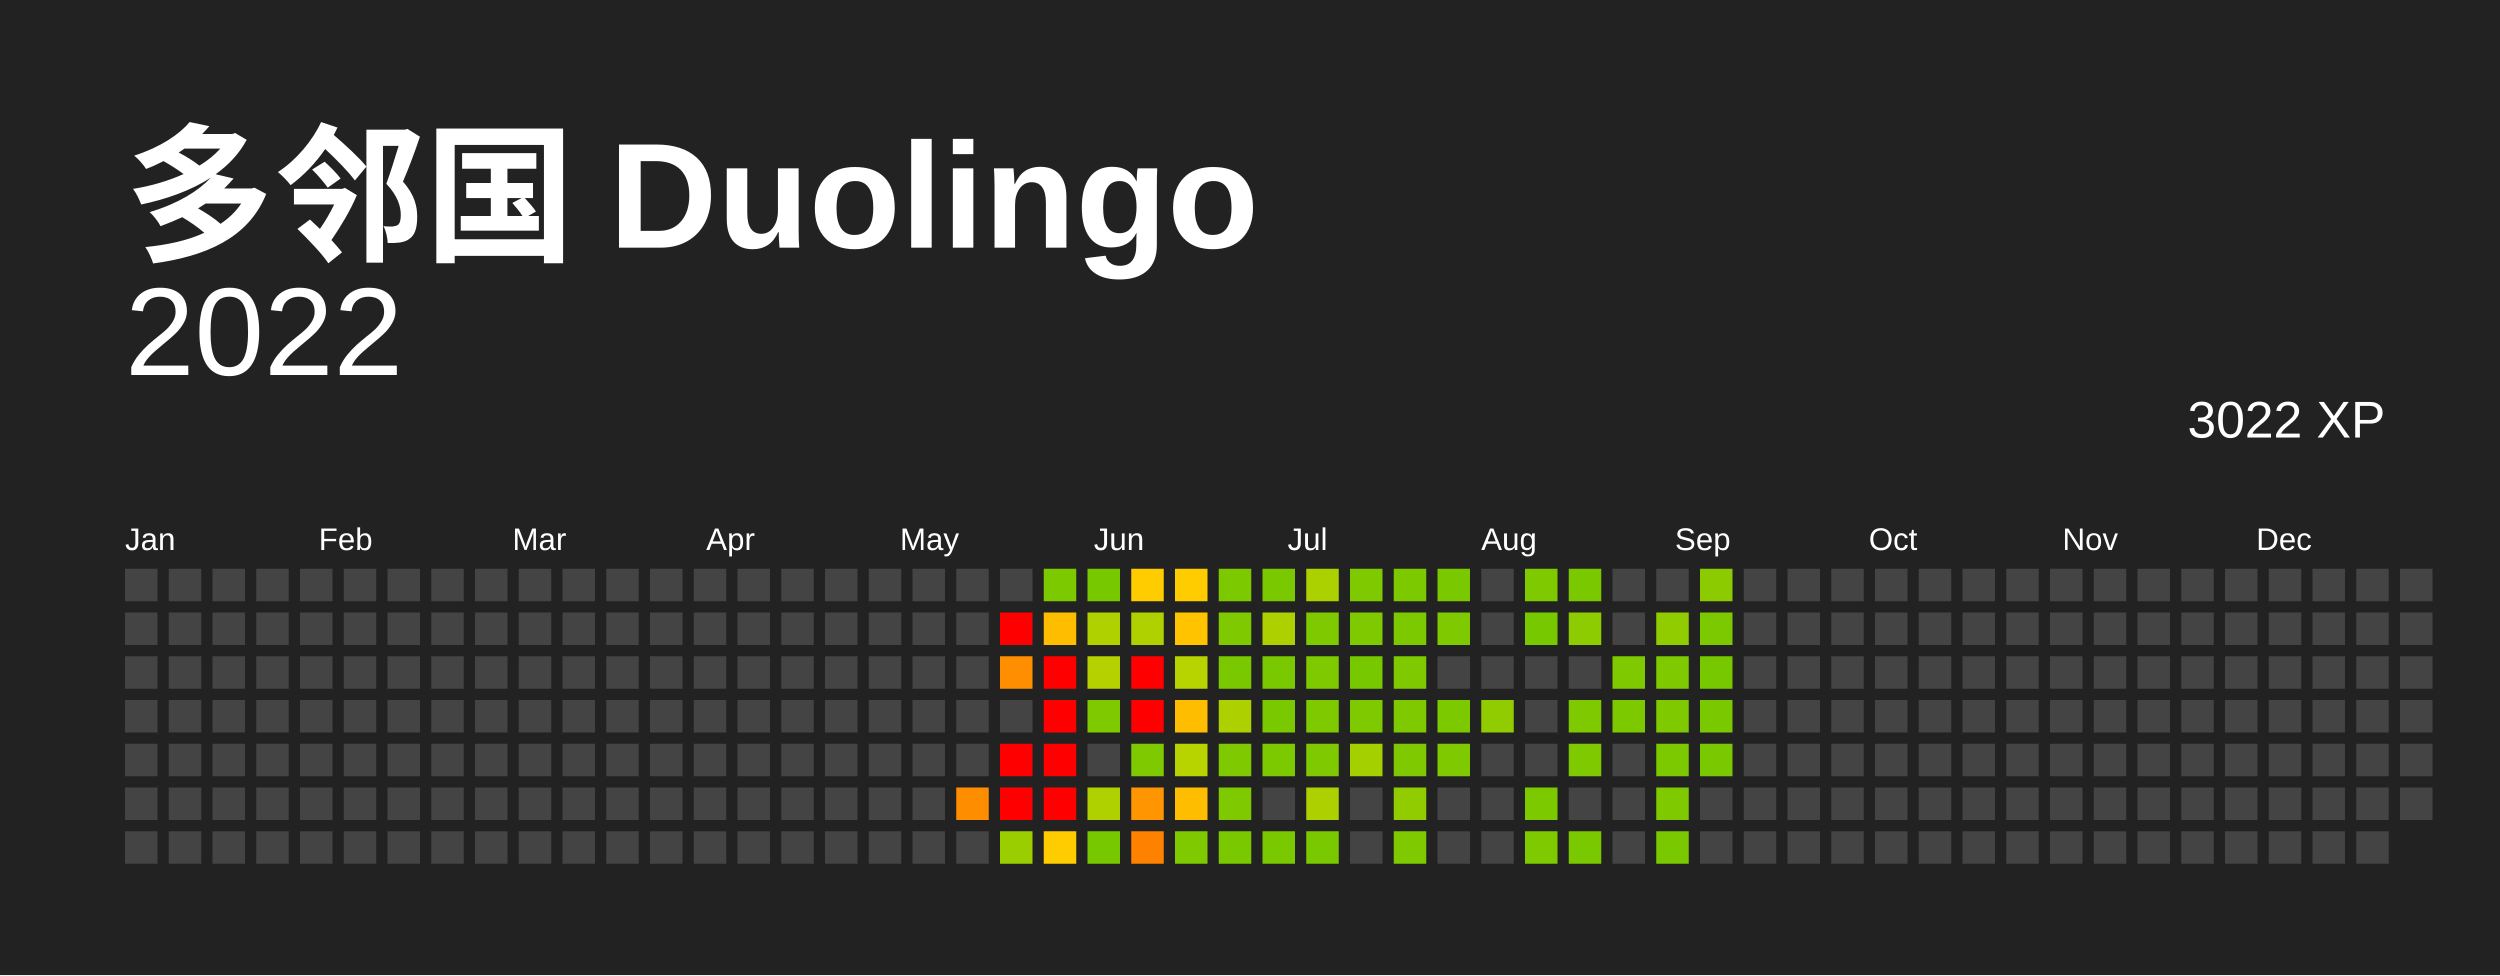
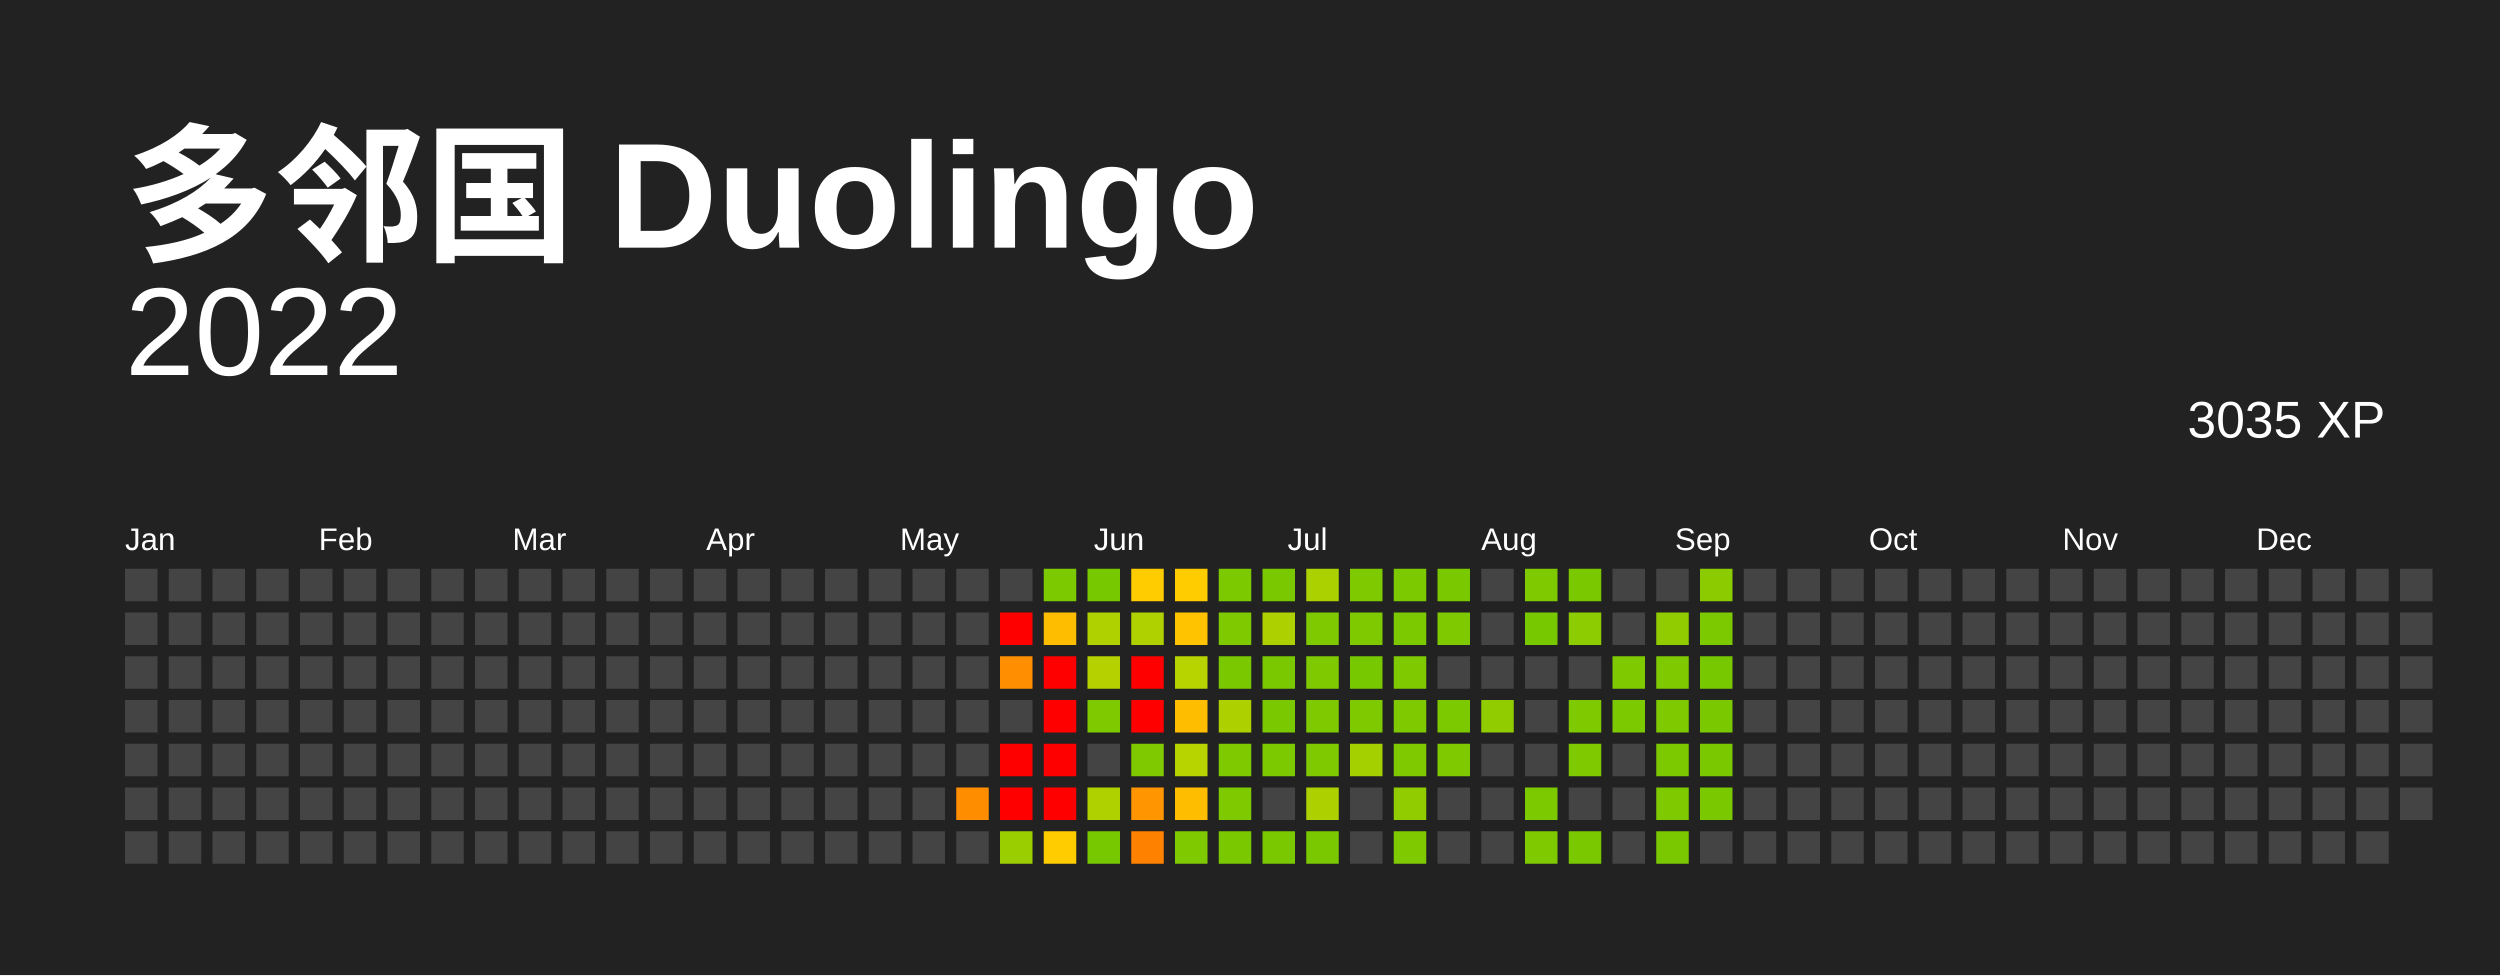
<svg xmlns="http://www.w3.org/2000/svg" baseProfile="full" height="78mm" version="1.1" viewBox="0,0,200,78" width="200mm">
  <defs />
  <rect fill="#222222" height="78" width="200" x="0" y="0" />
  <text fill="#FFFFFF" style="font-size:12px; font-family:Arial; font-weight:bold;" x="10" y="20"> 多邻国 Duolingo</text>
  <text alignment-baseline="hanging" fill="#FFFFFF" style="font-size:10.0px; font-family:Arial;" x="10" y="30">2022</text>
-   <text alignment-baseline="hanging" fill="#FFFFFF" style="font-size:4.125px; font-family:Arial;" x="175" y="35">3022 XP</text>
+   <text alignment-baseline="hanging" fill="#FFFFFF" style="font-size:4.125px; font-family:Arial;" x="175" y="35">3035 XP</text>
  <text fill="#FFFFFF" style="font-size:2.5px; font-family:Arial" x="10.0" y="44">Jan</text>
  <text fill="#FFFFFF" style="font-size:2.5px; font-family:Arial" x="25.5" y="44">Feb</text>
  <text fill="#FFFFFF" style="font-size:2.5px; font-family:Arial" x="41.0" y="44">Mar</text>
  <text fill="#FFFFFF" style="font-size:2.5px; font-family:Arial" x="56.5" y="44">Apr</text>
  <text fill="#FFFFFF" style="font-size:2.5px; font-family:Arial" x="72.0" y="44">May</text>
  <text fill="#FFFFFF" style="font-size:2.5px; font-family:Arial" x="87.5" y="44">Jun</text>
  <text fill="#FFFFFF" style="font-size:2.5px; font-family:Arial" x="103.0" y="44">Jul</text>
  <text fill="#FFFFFF" style="font-size:2.5px; font-family:Arial" x="118.5" y="44">Aug</text>
  <text fill="#FFFFFF" style="font-size:2.5px; font-family:Arial" x="134.0" y="44">Sep</text>
  <text fill="#FFFFFF" style="font-size:2.5px; font-family:Arial" x="149.5" y="44">Oct</text>
  <text fill="#FFFFFF" style="font-size:2.5px; font-family:Arial" x="165.0" y="44">Nov</text>
  <text fill="#FFFFFF" style="font-size:2.5px; font-family:Arial" x="180.5" y="44">Dec</text>
  <rect fill="#444444" height="2.6" width="2.6" x="10.0" y="45.5" />
  <rect fill="#444444" height="2.6" width="2.6" x="10.0" y="49.0" />
  <rect fill="#444444" height="2.6" width="2.6" x="10.0" y="52.5" />
  <rect fill="#444444" height="2.6" width="2.6" x="10.0" y="56.0" />
  <rect fill="#444444" height="2.6" width="2.6" x="10.0" y="59.5" />
  <rect fill="#444444" height="2.6" width="2.6" x="10.0" y="63.0" />
  <rect fill="#444444" height="2.6" width="2.6" x="10.0" y="66.5" />
  <rect fill="#444444" height="2.6" width="2.6" x="13.5" y="45.5" />
  <rect fill="#444444" height="2.6" width="2.6" x="13.5" y="49.0" />
  <rect fill="#444444" height="2.6" width="2.6" x="13.5" y="52.5" />
  <rect fill="#444444" height="2.6" width="2.6" x="13.5" y="56.0" />
  <rect fill="#444444" height="2.6" width="2.6" x="13.5" y="59.5" />
  <rect fill="#444444" height="2.6" width="2.6" x="13.5" y="63.0" />
  <rect fill="#444444" height="2.6" width="2.6" x="13.5" y="66.5" />
  <rect fill="#444444" height="2.6" width="2.6" x="17.0" y="45.5" />
  <rect fill="#444444" height="2.6" width="2.6" x="17.0" y="49.0" />
  <rect fill="#444444" height="2.6" width="2.6" x="17.0" y="52.5" />
  <rect fill="#444444" height="2.6" width="2.6" x="17.0" y="56.0" />
  <rect fill="#444444" height="2.6" width="2.6" x="17.0" y="59.5" />
  <rect fill="#444444" height="2.6" width="2.6" x="17.0" y="63.0" />
  <rect fill="#444444" height="2.6" width="2.6" x="17.0" y="66.5" />
  <rect fill="#444444" height="2.6" width="2.6" x="20.5" y="45.5" />
  <rect fill="#444444" height="2.6" width="2.6" x="20.5" y="49.0" />
  <rect fill="#444444" height="2.6" width="2.6" x="20.5" y="52.5" />
  <rect fill="#444444" height="2.6" width="2.6" x="20.5" y="56.0" />
  <rect fill="#444444" height="2.6" width="2.6" x="20.5" y="59.5" />
  <rect fill="#444444" height="2.6" width="2.6" x="20.5" y="63.0" />
  <rect fill="#444444" height="2.6" width="2.6" x="20.5" y="66.5" />
  <rect fill="#444444" height="2.6" width="2.6" x="24.0" y="45.5" />
  <rect fill="#444444" height="2.6" width="2.6" x="24.0" y="49.0" />
  <rect fill="#444444" height="2.6" width="2.6" x="24.0" y="52.5" />
  <rect fill="#444444" height="2.6" width="2.6" x="24.0" y="56.0" />
  <rect fill="#444444" height="2.6" width="2.6" x="24.0" y="59.5" />
  <rect fill="#444444" height="2.6" width="2.6" x="24.0" y="63.0" />
  <rect fill="#444444" height="2.6" width="2.6" x="24.0" y="66.5" />
  <rect fill="#444444" height="2.6" width="2.6" x="27.5" y="45.5" />
  <rect fill="#444444" height="2.6" width="2.6" x="27.5" y="49.0" />
  <rect fill="#444444" height="2.6" width="2.6" x="27.5" y="52.5" />
  <rect fill="#444444" height="2.6" width="2.6" x="27.5" y="56.0" />
  <rect fill="#444444" height="2.6" width="2.6" x="27.5" y="59.5" />
  <rect fill="#444444" height="2.6" width="2.6" x="27.5" y="63.0" />
  <rect fill="#444444" height="2.6" width="2.6" x="27.5" y="66.5" />
  <rect fill="#444444" height="2.6" width="2.6" x="31.0" y="45.5" />
  <rect fill="#444444" height="2.6" width="2.6" x="31.0" y="49.0" />
  <rect fill="#444444" height="2.6" width="2.6" x="31.0" y="52.5" />
  <rect fill="#444444" height="2.6" width="2.6" x="31.0" y="56.0" />
  <rect fill="#444444" height="2.6" width="2.6" x="31.0" y="59.5" />
  <rect fill="#444444" height="2.6" width="2.6" x="31.0" y="63.0" />
  <rect fill="#444444" height="2.6" width="2.6" x="31.0" y="66.5" />
  <rect fill="#444444" height="2.6" width="2.6" x="34.5" y="45.5" />
  <rect fill="#444444" height="2.6" width="2.6" x="34.5" y="49.0" />
  <rect fill="#444444" height="2.6" width="2.6" x="34.5" y="52.5" />
  <rect fill="#444444" height="2.6" width="2.6" x="34.5" y="56.0" />
  <rect fill="#444444" height="2.6" width="2.6" x="34.5" y="59.5" />
  <rect fill="#444444" height="2.6" width="2.6" x="34.5" y="63.0" />
  <rect fill="#444444" height="2.6" width="2.6" x="34.5" y="66.5" />
  <rect fill="#444444" height="2.6" width="2.6" x="38.0" y="45.5" />
  <rect fill="#444444" height="2.6" width="2.6" x="38.0" y="49.0" />
  <rect fill="#444444" height="2.6" width="2.6" x="38.0" y="52.5" />
  <rect fill="#444444" height="2.6" width="2.6" x="38.0" y="56.0" />
  <rect fill="#444444" height="2.6" width="2.6" x="38.0" y="59.5" />
  <rect fill="#444444" height="2.6" width="2.6" x="38.0" y="63.0" />
  <rect fill="#444444" height="2.6" width="2.6" x="38.0" y="66.5" />
  <rect fill="#444444" height="2.6" width="2.6" x="41.5" y="45.5" />
  <rect fill="#444444" height="2.6" width="2.6" x="41.5" y="49.0" />
  <rect fill="#444444" height="2.6" width="2.6" x="41.5" y="52.5" />
  <rect fill="#444444" height="2.6" width="2.6" x="41.5" y="56.0" />
  <rect fill="#444444" height="2.6" width="2.6" x="41.5" y="59.5" />
  <rect fill="#444444" height="2.6" width="2.6" x="41.5" y="63.0" />
  <rect fill="#444444" height="2.6" width="2.6" x="41.5" y="66.5" />
  <rect fill="#444444" height="2.6" width="2.6" x="45.0" y="45.5" />
  <rect fill="#444444" height="2.6" width="2.6" x="45.0" y="49.0" />
  <rect fill="#444444" height="2.6" width="2.6" x="45.0" y="52.5" />
  <rect fill="#444444" height="2.6" width="2.6" x="45.0" y="56.0" />
  <rect fill="#444444" height="2.6" width="2.6" x="45.0" y="59.5" />
  <rect fill="#444444" height="2.6" width="2.6" x="45.0" y="63.0" />
  <rect fill="#444444" height="2.6" width="2.6" x="45.0" y="66.5" />
  <rect fill="#444444" height="2.6" width="2.6" x="48.5" y="45.5" />
  <rect fill="#444444" height="2.6" width="2.6" x="48.5" y="49.0" />
  <rect fill="#444444" height="2.6" width="2.6" x="48.5" y="52.5" />
  <rect fill="#444444" height="2.6" width="2.6" x="48.5" y="56.0" />
  <rect fill="#444444" height="2.6" width="2.6" x="48.5" y="59.5" />
  <rect fill="#444444" height="2.6" width="2.6" x="48.5" y="63.0" />
  <rect fill="#444444" height="2.6" width="2.6" x="48.5" y="66.5" />
  <rect fill="#444444" height="2.6" width="2.6" x="52.0" y="45.5" />
  <rect fill="#444444" height="2.6" width="2.6" x="52.0" y="49.0" />
  <rect fill="#444444" height="2.6" width="2.6" x="52.0" y="52.5" />
  <rect fill="#444444" height="2.6" width="2.6" x="52.0" y="56.0" />
  <rect fill="#444444" height="2.6" width="2.6" x="52.0" y="59.5" />
  <rect fill="#444444" height="2.6" width="2.6" x="52.0" y="63.0" />
  <rect fill="#444444" height="2.6" width="2.6" x="52.0" y="66.5" />
  <rect fill="#444444" height="2.6" width="2.6" x="55.5" y="45.5" />
  <rect fill="#444444" height="2.6" width="2.6" x="55.5" y="49.0" />
  <rect fill="#444444" height="2.6" width="2.6" x="55.5" y="52.5" />
  <rect fill="#444444" height="2.6" width="2.6" x="55.5" y="56.0" />
  <rect fill="#444444" height="2.6" width="2.6" x="55.5" y="59.5" />
  <rect fill="#444444" height="2.6" width="2.6" x="55.5" y="63.0" />
  <rect fill="#444444" height="2.6" width="2.6" x="55.5" y="66.5" />
  <rect fill="#444444" height="2.6" width="2.6" x="59.0" y="45.5" />
  <rect fill="#444444" height="2.6" width="2.6" x="59.0" y="49.0" />
  <rect fill="#444444" height="2.6" width="2.6" x="59.0" y="52.5" />
  <rect fill="#444444" height="2.6" width="2.6" x="59.0" y="56.0" />
  <rect fill="#444444" height="2.6" width="2.6" x="59.0" y="59.5" />
  <rect fill="#444444" height="2.6" width="2.6" x="59.0" y="63.0" />
  <rect fill="#444444" height="2.6" width="2.6" x="59.0" y="66.5" />
  <rect fill="#444444" height="2.6" width="2.6" x="62.5" y="45.5" />
  <rect fill="#444444" height="2.6" width="2.6" x="62.5" y="49.0" />
  <rect fill="#444444" height="2.6" width="2.6" x="62.5" y="52.5" />
  <rect fill="#444444" height="2.6" width="2.6" x="62.5" y="56.0" />
  <rect fill="#444444" height="2.6" width="2.6" x="62.5" y="59.5" />
  <rect fill="#444444" height="2.6" width="2.6" x="62.5" y="63.0" />
  <rect fill="#444444" height="2.6" width="2.6" x="62.5" y="66.5" />
  <rect fill="#444444" height="2.6" width="2.6" x="66.0" y="45.5" />
  <rect fill="#444444" height="2.6" width="2.6" x="66.0" y="49.0" />
  <rect fill="#444444" height="2.6" width="2.6" x="66.0" y="52.5" />
  <rect fill="#444444" height="2.6" width="2.6" x="66.0" y="56.0" />
  <rect fill="#444444" height="2.6" width="2.6" x="66.0" y="59.5" />
  <rect fill="#444444" height="2.6" width="2.6" x="66.0" y="63.0" />
  <rect fill="#444444" height="2.6" width="2.6" x="66.0" y="66.5" />
  <rect fill="#444444" height="2.6" width="2.6" x="69.5" y="45.5" />
  <rect fill="#444444" height="2.6" width="2.6" x="69.5" y="49.0" />
  <rect fill="#444444" height="2.6" width="2.6" x="69.5" y="52.5" />
  <rect fill="#444444" height="2.6" width="2.6" x="69.5" y="56.0" />
  <rect fill="#444444" height="2.6" width="2.6" x="69.5" y="59.5" />
  <rect fill="#444444" height="2.6" width="2.6" x="69.5" y="63.0" />
  <rect fill="#444444" height="2.6" width="2.6" x="69.5" y="66.5" />
  <rect fill="#444444" height="2.6" width="2.6" x="73.0" y="45.5" />
  <rect fill="#444444" height="2.6" width="2.6" x="73.0" y="49.0" />
  <rect fill="#444444" height="2.6" width="2.6" x="73.0" y="52.5" />
  <rect fill="#444444" height="2.6" width="2.6" x="73.0" y="56.0" />
  <rect fill="#444444" height="2.6" width="2.6" x="73.0" y="59.5" />
  <rect fill="#444444" height="2.6" width="2.6" x="73.0" y="63.0" />
  <rect fill="#444444" height="2.6" width="2.6" x="73.0" y="66.5" />
  <rect fill="#444444" height="2.6" width="2.6" x="76.5" y="45.5" />
  <rect fill="#444444" height="2.6" width="2.6" x="76.5" y="49.0" />
  <rect fill="#444444" height="2.6" width="2.6" x="76.5" y="52.5" />
  <rect fill="#444444" height="2.6" width="2.6" x="76.5" y="56.0" />
  <rect fill="#444444" height="2.6" width="2.6" x="76.5" y="59.5" />
  <rect fill="#ff8d00" height="2.6" width="2.6" x="76.5" y="63.0" />
  <rect fill="#444444" height="2.6" width="2.6" x="76.5" y="66.5" />
  <rect fill="#444444" height="2.6" width="2.6" x="80.0" y="45.5" />
  <rect fill="red" height="2.6" width="2.6" x="80.0" y="49.0" />
  <rect fill="#ff8f00" height="2.6" width="2.6" x="80.0" y="52.5" />
  <rect fill="#444444" height="2.6" width="2.6" x="80.0" y="56.0" />
  <rect fill="red" height="2.6" width="2.6" x="80.0" y="59.5" />
  <rect fill="red" height="2.6" width="2.6" x="80.0" y="63.0" />
  <rect fill="#9bce00" height="2.6" width="2.6" x="80.0" y="66.5" />
  <rect fill="#7cc900" height="2.6" width="2.6" x="83.5" y="45.5" />
  <rect fill="#ffbd00" height="2.6" width="2.6" x="83.5" y="49.0" />
  <rect fill="red" height="2.6" width="2.6" x="83.5" y="52.5" />
  <rect fill="red" height="2.6" width="2.6" x="83.5" y="56.0" />
  <rect fill="red" height="2.6" width="2.6" x="83.5" y="59.5" />
  <rect fill="red" height="2.6" width="2.6" x="83.5" y="63.0" />
  <rect fill="#ffcc00" height="2.6" width="2.6" x="83.5" y="66.5" />
  <rect fill="#78c800" height="2.6" width="2.6" x="87.0" y="45.5" />
  <rect fill="#afd100" height="2.6" width="2.6" x="87.0" y="49.0" />
  <rect fill="#b5d200" height="2.6" width="2.6" x="87.0" y="52.5" />
  <rect fill="#7ec900" height="2.6" width="2.6" x="87.0" y="56.0" />
  <rect fill="#444444" height="2.6" width="2.6" x="87.0" y="59.5" />
  <rect fill="#afd100" height="2.6" width="2.6" x="87.0" y="63.0" />
  <rect fill="#78c800" height="2.6" width="2.6" x="87.0" y="66.5" />
  <rect fill="#ffcc00" height="2.6" width="2.6" x="90.5" y="45.5" />
  <rect fill="#afd100" height="2.6" width="2.6" x="90.5" y="49.0" />
  <rect fill="red" height="2.6" width="2.6" x="90.5" y="52.5" />
  <rect fill="red" height="2.6" width="2.6" x="90.5" y="56.0" />
  <rect fill="#7ec900" height="2.6" width="2.6" x="90.5" y="59.5" />
  <rect fill="#ff9500" height="2.6" width="2.6" x="90.5" y="63.0" />
  <rect fill="#ff8100" height="2.6" width="2.6" x="90.5" y="66.5" />
  <rect fill="#ffcc00" height="2.6" width="2.6" x="94.0" y="45.5" />
  <rect fill="#ffc300" height="2.6" width="2.6" x="94.0" y="49.0" />
  <rect fill="#b7d300" height="2.6" width="2.6" x="94.0" y="52.5" />
  <rect fill="#ffbd00" height="2.6" width="2.6" x="94.0" y="56.0" />
  <rect fill="#b7d300" height="2.6" width="2.6" x="94.0" y="59.5" />
  <rect fill="#ffbd00" height="2.6" width="2.6" x="94.0" y="63.0" />
  <rect fill="#7ec900" height="2.6" width="2.6" x="94.0" y="66.5" />
  <rect fill="#7cc900" height="2.6" width="2.6" x="97.5" y="45.5" />
  <rect fill="#7ec900" height="2.6" width="2.6" x="97.5" y="49.0" />
  <rect fill="#7ac800" height="2.6" width="2.6" x="97.5" y="52.5" />
  <rect fill="#add100" height="2.6" width="2.6" x="97.5" y="56.0" />
  <rect fill="#7ec900" height="2.6" width="2.6" x="97.5" y="59.5" />
  <rect fill="#7ec900" height="2.6" width="2.6" x="97.5" y="63.0" />
  <rect fill="#7ac800" height="2.6" width="2.6" x="97.5" y="66.5" />
  <rect fill="#7ac800" height="2.6" width="2.6" x="101.0" y="45.5" />
  <rect fill="#add100" height="2.6" width="2.6" x="101.0" y="49.0" />
  <rect fill="#7ac800" height="2.6" width="2.6" x="101.0" y="52.5" />
  <rect fill="#7ac800" height="2.6" width="2.6" x="101.0" y="56.0" />
  <rect fill="#7cc900" height="2.6" width="2.6" x="101.0" y="59.5" />
  <rect fill="#444444" height="2.6" width="2.6" x="101.0" y="63.0" />
  <rect fill="#7ac800" height="2.6" width="2.6" x="101.0" y="66.5" />
  <rect fill="#abd100" height="2.6" width="2.6" x="104.5" y="45.5" />
  <rect fill="#7ec900" height="2.6" width="2.6" x="104.5" y="49.0" />
  <rect fill="#7ec900" height="2.6" width="2.6" x="104.5" y="52.5" />
  <rect fill="#7ec900" height="2.6" width="2.6" x="104.5" y="56.0" />
  <rect fill="#7ec900" height="2.6" width="2.6" x="104.5" y="59.5" />
  <rect fill="#add100" height="2.6" width="2.6" x="104.5" y="63.0" />
  <rect fill="#7ac800" height="2.6" width="2.6" x="104.5" y="66.5" />
  <rect fill="#7ec900" height="2.6" width="2.6" x="108.0" y="45.5" />
  <rect fill="#7ec900" height="2.6" width="2.6" x="108.0" y="49.0" />
  <rect fill="#78c800" height="2.6" width="2.6" x="108.0" y="52.5" />
  <rect fill="#7ec900" height="2.6" width="2.6" x="108.0" y="56.0" />
  <rect fill="#a5d000" height="2.6" width="2.6" x="108.0" y="59.5" />
  <rect fill="#444444" height="2.6" width="2.6" x="108.0" y="63.0" />
  <rect fill="#444444" height="2.6" width="2.6" x="108.0" y="66.5" />
  <rect fill="#7cc900" height="2.6" width="2.6" x="111.5" y="45.5" />
  <rect fill="#7cc900" height="2.6" width="2.6" x="111.5" y="49.0" />
  <rect fill="#7ec900" height="2.6" width="2.6" x="111.5" y="52.5" />
  <rect fill="#7ec900" height="2.6" width="2.6" x="111.5" y="56.0" />
  <rect fill="#7ec900" height="2.6" width="2.6" x="111.5" y="59.5" />
  <rect fill="#91cc00" height="2.6" width="2.6" x="111.5" y="63.0" />
  <rect fill="#7ec900" height="2.6" width="2.6" x="111.5" y="66.5" />
  <rect fill="#7ac800" height="2.6" width="2.6" x="115.0" y="45.5" />
  <rect fill="#7ec900" height="2.6" width="2.6" x="115.0" y="49.0" />
  <rect fill="#444444" height="2.6" width="2.6" x="115.0" y="52.5" />
  <rect fill="#7cc900" height="2.6" width="2.6" x="115.0" y="56.0" />
  <rect fill="#7ec900" height="2.6" width="2.6" x="115.0" y="59.5" />
  <rect fill="#444444" height="2.6" width="2.6" x="115.0" y="63.0" />
  <rect fill="#444444" height="2.6" width="2.6" x="115.0" y="66.5" />
  <rect fill="#444444" height="2.6" width="2.6" x="118.5" y="45.5" />
  <rect fill="#444444" height="2.6" width="2.6" x="118.5" y="49.0" />
  <rect fill="#444444" height="2.6" width="2.6" x="118.5" y="52.5" />
  <rect fill="#91cc00" height="2.6" width="2.6" x="118.5" y="56.0" />
  <rect fill="#444444" height="2.6" width="2.6" x="118.5" y="59.5" />
  <rect fill="#444444" height="2.6" width="2.6" x="118.5" y="63.0" />
  <rect fill="#444444" height="2.6" width="2.6" x="118.5" y="66.5" />
  <rect fill="#7ec900" height="2.6" width="2.6" x="122.0" y="45.5" />
  <rect fill="#78c800" height="2.6" width="2.6" x="122.0" y="49.0" />
  <rect fill="#444444" height="2.6" width="2.6" x="122.0" y="52.5" />
  <rect fill="#444444" height="2.6" width="2.6" x="122.0" y="56.0" />
  <rect fill="#444444" height="2.6" width="2.6" x="122.0" y="59.5" />
  <rect fill="#7cc900" height="2.6" width="2.6" x="122.0" y="63.0" />
  <rect fill="#7ec900" height="2.6" width="2.6" x="122.0" y="66.5" />
  <rect fill="#7ac800" height="2.6" width="2.6" x="125.5" y="45.5" />
  <rect fill="#8dcc00" height="2.6" width="2.6" x="125.5" y="49.0" />
  <rect fill="#444444" height="2.6" width="2.6" x="125.5" y="52.5" />
  <rect fill="#7ec900" height="2.6" width="2.6" x="125.5" y="56.0" />
  <rect fill="#7ec900" height="2.6" width="2.6" x="125.5" y="59.5" />
  <rect fill="#444444" height="2.6" width="2.6" x="125.5" y="63.0" />
  <rect fill="#7ac800" height="2.6" width="2.6" x="125.5" y="66.5" />
  <rect fill="#444444" height="2.6" width="2.6" x="129.0" y="45.5" />
  <rect fill="#444444" height="2.6" width="2.6" x="129.0" y="49.0" />
  <rect fill="#7ec900" height="2.6" width="2.6" x="129.0" y="52.5" />
  <rect fill="#7cc900" height="2.6" width="2.6" x="129.0" y="56.0" />
  <rect fill="#444444" height="2.6" width="2.6" x="129.0" y="59.5" />
  <rect fill="#444444" height="2.6" width="2.6" x="129.0" y="63.0" />
  <rect fill="#444444" height="2.6" width="2.6" x="129.0" y="66.5" />
  <rect fill="#444444" height="2.6" width="2.6" x="132.5" y="45.5" />
  <rect fill="#91cc00" height="2.6" width="2.6" x="132.5" y="49.0" />
  <rect fill="#7ec900" height="2.6" width="2.6" x="132.5" y="52.5" />
  <rect fill="#7ec900" height="2.6" width="2.6" x="132.5" y="56.0" />
  <rect fill="#7cc900" height="2.6" width="2.6" x="132.5" y="59.5" />
  <rect fill="#7ec900" height="2.6" width="2.6" x="132.5" y="63.0" />
  <rect fill="#7ac800" height="2.6" width="2.6" x="132.5" y="66.5" />
  <rect fill="#8bcb00" height="2.6" width="2.6" x="136.0" y="45.5" />
  <rect fill="#7cc900" height="2.6" width="2.6" x="136.0" y="49.0" />
  <rect fill="#78c800" height="2.6" width="2.6" x="136.0" y="52.5" />
  <rect fill="#7ac800" height="2.6" width="2.6" x="136.0" y="56.0" />
  <rect fill="#7ac800" height="2.6" width="2.6" x="136.0" y="59.5" />
-   <rect fill="#444444" height="2.6" width="2.6" x="136.0" y="63.0" />
+   <rect fill="#7ac800" height="2.6" width="2.6" x="136.0" y="63.0" />
  <rect fill="#444444" height="2.6" width="2.6" x="136.0" y="66.5" />
  <rect fill="#444444" height="2.6" width="2.6" x="139.5" y="45.5" />
  <rect fill="#444444" height="2.6" width="2.6" x="139.5" y="49.0" />
  <rect fill="#444444" height="2.6" width="2.6" x="139.5" y="52.5" />
  <rect fill="#444444" height="2.6" width="2.6" x="139.5" y="56.0" />
  <rect fill="#444444" height="2.6" width="2.6" x="139.5" y="59.5" />
  <rect fill="#444444" height="2.6" width="2.6" x="139.5" y="63.0" />
  <rect fill="#444444" height="2.6" width="2.6" x="139.5" y="66.5" />
  <rect fill="#444444" height="2.6" width="2.6" x="143.0" y="45.5" />
  <rect fill="#444444" height="2.6" width="2.6" x="143.0" y="49.0" />
  <rect fill="#444444" height="2.6" width="2.6" x="143.0" y="52.5" />
  <rect fill="#444444" height="2.6" width="2.6" x="143.0" y="56.0" />
  <rect fill="#444444" height="2.6" width="2.6" x="143.0" y="59.5" />
  <rect fill="#444444" height="2.6" width="2.6" x="143.0" y="63.0" />
  <rect fill="#444444" height="2.6" width="2.6" x="143.0" y="66.5" />
  <rect fill="#444444" height="2.6" width="2.6" x="146.5" y="45.5" />
  <rect fill="#444444" height="2.6" width="2.6" x="146.5" y="49.0" />
  <rect fill="#444444" height="2.6" width="2.6" x="146.5" y="52.5" />
  <rect fill="#444444" height="2.6" width="2.6" x="146.5" y="56.0" />
  <rect fill="#444444" height="2.6" width="2.6" x="146.5" y="59.5" />
  <rect fill="#444444" height="2.6" width="2.6" x="146.5" y="63.0" />
  <rect fill="#444444" height="2.6" width="2.6" x="146.5" y="66.5" />
  <rect fill="#444444" height="2.6" width="2.6" x="150.0" y="45.5" />
  <rect fill="#444444" height="2.6" width="2.6" x="150.0" y="49.0" />
  <rect fill="#444444" height="2.6" width="2.6" x="150.0" y="52.5" />
  <rect fill="#444444" height="2.6" width="2.6" x="150.0" y="56.0" />
  <rect fill="#444444" height="2.6" width="2.6" x="150.0" y="59.5" />
  <rect fill="#444444" height="2.6" width="2.6" x="150.0" y="63.0" />
  <rect fill="#444444" height="2.6" width="2.6" x="150.0" y="66.5" />
  <rect fill="#444444" height="2.6" width="2.6" x="153.5" y="45.5" />
  <rect fill="#444444" height="2.6" width="2.6" x="153.5" y="49.0" />
  <rect fill="#444444" height="2.6" width="2.6" x="153.5" y="52.5" />
  <rect fill="#444444" height="2.6" width="2.6" x="153.5" y="56.0" />
  <rect fill="#444444" height="2.6" width="2.6" x="153.5" y="59.5" />
  <rect fill="#444444" height="2.6" width="2.6" x="153.5" y="63.0" />
  <rect fill="#444444" height="2.6" width="2.6" x="153.5" y="66.5" />
  <rect fill="#444444" height="2.6" width="2.6" x="157.0" y="45.5" />
  <rect fill="#444444" height="2.6" width="2.6" x="157.0" y="49.0" />
  <rect fill="#444444" height="2.6" width="2.6" x="157.0" y="52.5" />
  <rect fill="#444444" height="2.6" width="2.6" x="157.0" y="56.0" />
  <rect fill="#444444" height="2.6" width="2.6" x="157.0" y="59.5" />
  <rect fill="#444444" height="2.6" width="2.6" x="157.0" y="63.0" />
  <rect fill="#444444" height="2.6" width="2.6" x="157.0" y="66.5" />
  <rect fill="#444444" height="2.6" width="2.6" x="160.5" y="45.5" />
  <rect fill="#444444" height="2.6" width="2.6" x="160.5" y="49.0" />
  <rect fill="#444444" height="2.6" width="2.6" x="160.5" y="52.5" />
  <rect fill="#444444" height="2.6" width="2.6" x="160.5" y="56.0" />
  <rect fill="#444444" height="2.6" width="2.6" x="160.5" y="59.5" />
  <rect fill="#444444" height="2.6" width="2.6" x="160.5" y="63.0" />
  <rect fill="#444444" height="2.6" width="2.6" x="160.5" y="66.5" />
  <rect fill="#444444" height="2.6" width="2.6" x="164.0" y="45.5" />
  <rect fill="#444444" height="2.6" width="2.6" x="164.0" y="49.0" />
  <rect fill="#444444" height="2.6" width="2.6" x="164.0" y="52.5" />
  <rect fill="#444444" height="2.6" width="2.6" x="164.0" y="56.0" />
  <rect fill="#444444" height="2.6" width="2.6" x="164.0" y="59.5" />
  <rect fill="#444444" height="2.6" width="2.6" x="164.0" y="63.0" />
  <rect fill="#444444" height="2.6" width="2.6" x="164.0" y="66.5" />
  <rect fill="#444444" height="2.6" width="2.6" x="167.5" y="45.5" />
  <rect fill="#444444" height="2.6" width="2.6" x="167.5" y="49.0" />
  <rect fill="#444444" height="2.6" width="2.6" x="167.5" y="52.5" />
  <rect fill="#444444" height="2.6" width="2.6" x="167.5" y="56.0" />
  <rect fill="#444444" height="2.6" width="2.6" x="167.5" y="59.5" />
  <rect fill="#444444" height="2.6" width="2.6" x="167.5" y="63.0" />
  <rect fill="#444444" height="2.6" width="2.6" x="167.5" y="66.5" />
  <rect fill="#444444" height="2.6" width="2.6" x="171.0" y="45.5" />
  <rect fill="#444444" height="2.6" width="2.6" x="171.0" y="49.0" />
  <rect fill="#444444" height="2.6" width="2.6" x="171.0" y="52.5" />
  <rect fill="#444444" height="2.6" width="2.6" x="171.0" y="56.0" />
  <rect fill="#444444" height="2.6" width="2.6" x="171.0" y="59.5" />
  <rect fill="#444444" height="2.6" width="2.6" x="171.0" y="63.0" />
  <rect fill="#444444" height="2.6" width="2.6" x="171.0" y="66.5" />
  <rect fill="#444444" height="2.6" width="2.6" x="174.5" y="45.5" />
  <rect fill="#444444" height="2.6" width="2.6" x="174.5" y="49.0" />
  <rect fill="#444444" height="2.6" width="2.6" x="174.5" y="52.5" />
  <rect fill="#444444" height="2.6" width="2.6" x="174.5" y="56.0" />
  <rect fill="#444444" height="2.6" width="2.6" x="174.5" y="59.5" />
  <rect fill="#444444" height="2.6" width="2.6" x="174.5" y="63.0" />
  <rect fill="#444444" height="2.6" width="2.6" x="174.5" y="66.5" />
  <rect fill="#444444" height="2.6" width="2.6" x="178.0" y="45.5" />
  <rect fill="#444444" height="2.6" width="2.6" x="178.0" y="49.0" />
  <rect fill="#444444" height="2.6" width="2.6" x="178.0" y="52.5" />
  <rect fill="#444444" height="2.6" width="2.6" x="178.0" y="56.0" />
  <rect fill="#444444" height="2.6" width="2.6" x="178.0" y="59.5" />
  <rect fill="#444444" height="2.6" width="2.6" x="178.0" y="63.0" />
  <rect fill="#444444" height="2.6" width="2.6" x="178.0" y="66.5" />
  <rect fill="#444444" height="2.6" width="2.6" x="181.5" y="45.5" />
  <rect fill="#444444" height="2.6" width="2.6" x="181.5" y="49.0" />
  <rect fill="#444444" height="2.6" width="2.6" x="181.5" y="52.5" />
  <rect fill="#444444" height="2.6" width="2.6" x="181.5" y="56.0" />
  <rect fill="#444444" height="2.6" width="2.6" x="181.5" y="59.5" />
  <rect fill="#444444" height="2.6" width="2.6" x="181.5" y="63.0" />
  <rect fill="#444444" height="2.6" width="2.6" x="181.5" y="66.5" />
  <rect fill="#444444" height="2.6" width="2.6" x="185.0" y="45.5" />
  <rect fill="#444444" height="2.6" width="2.6" x="185.0" y="49.0" />
  <rect fill="#444444" height="2.6" width="2.6" x="185.0" y="52.5" />
  <rect fill="#444444" height="2.6" width="2.6" x="185.0" y="56.0" />
  <rect fill="#444444" height="2.6" width="2.6" x="185.0" y="59.5" />
  <rect fill="#444444" height="2.6" width="2.6" x="185.0" y="63.0" />
  <rect fill="#444444" height="2.6" width="2.6" x="185.0" y="66.5" />
  <rect fill="#444444" height="2.6" width="2.6" x="188.5" y="45.5" />
  <rect fill="#444444" height="2.6" width="2.6" x="188.5" y="49.0" />
  <rect fill="#444444" height="2.6" width="2.6" x="188.5" y="52.5" />
  <rect fill="#444444" height="2.6" width="2.6" x="188.5" y="56.0" />
  <rect fill="#444444" height="2.6" width="2.6" x="188.5" y="59.5" />
  <rect fill="#444444" height="2.6" width="2.6" x="188.5" y="63.0" />
  <rect fill="#444444" height="2.6" width="2.6" x="188.5" y="66.5" />
  <rect fill="#444444" height="2.6" width="2.6" x="192.0" y="45.5" />
  <rect fill="#444444" height="2.6" width="2.6" x="192.0" y="49.0" />
  <rect fill="#444444" height="2.6" width="2.6" x="192.0" y="52.5" />
  <rect fill="#444444" height="2.6" width="2.6" x="192.0" y="56.0" />
  <rect fill="#444444" height="2.6" width="2.6" x="192.0" y="59.5" />
  <rect fill="#444444" height="2.6" width="2.6" x="192.0" y="63.0" />
</svg>
